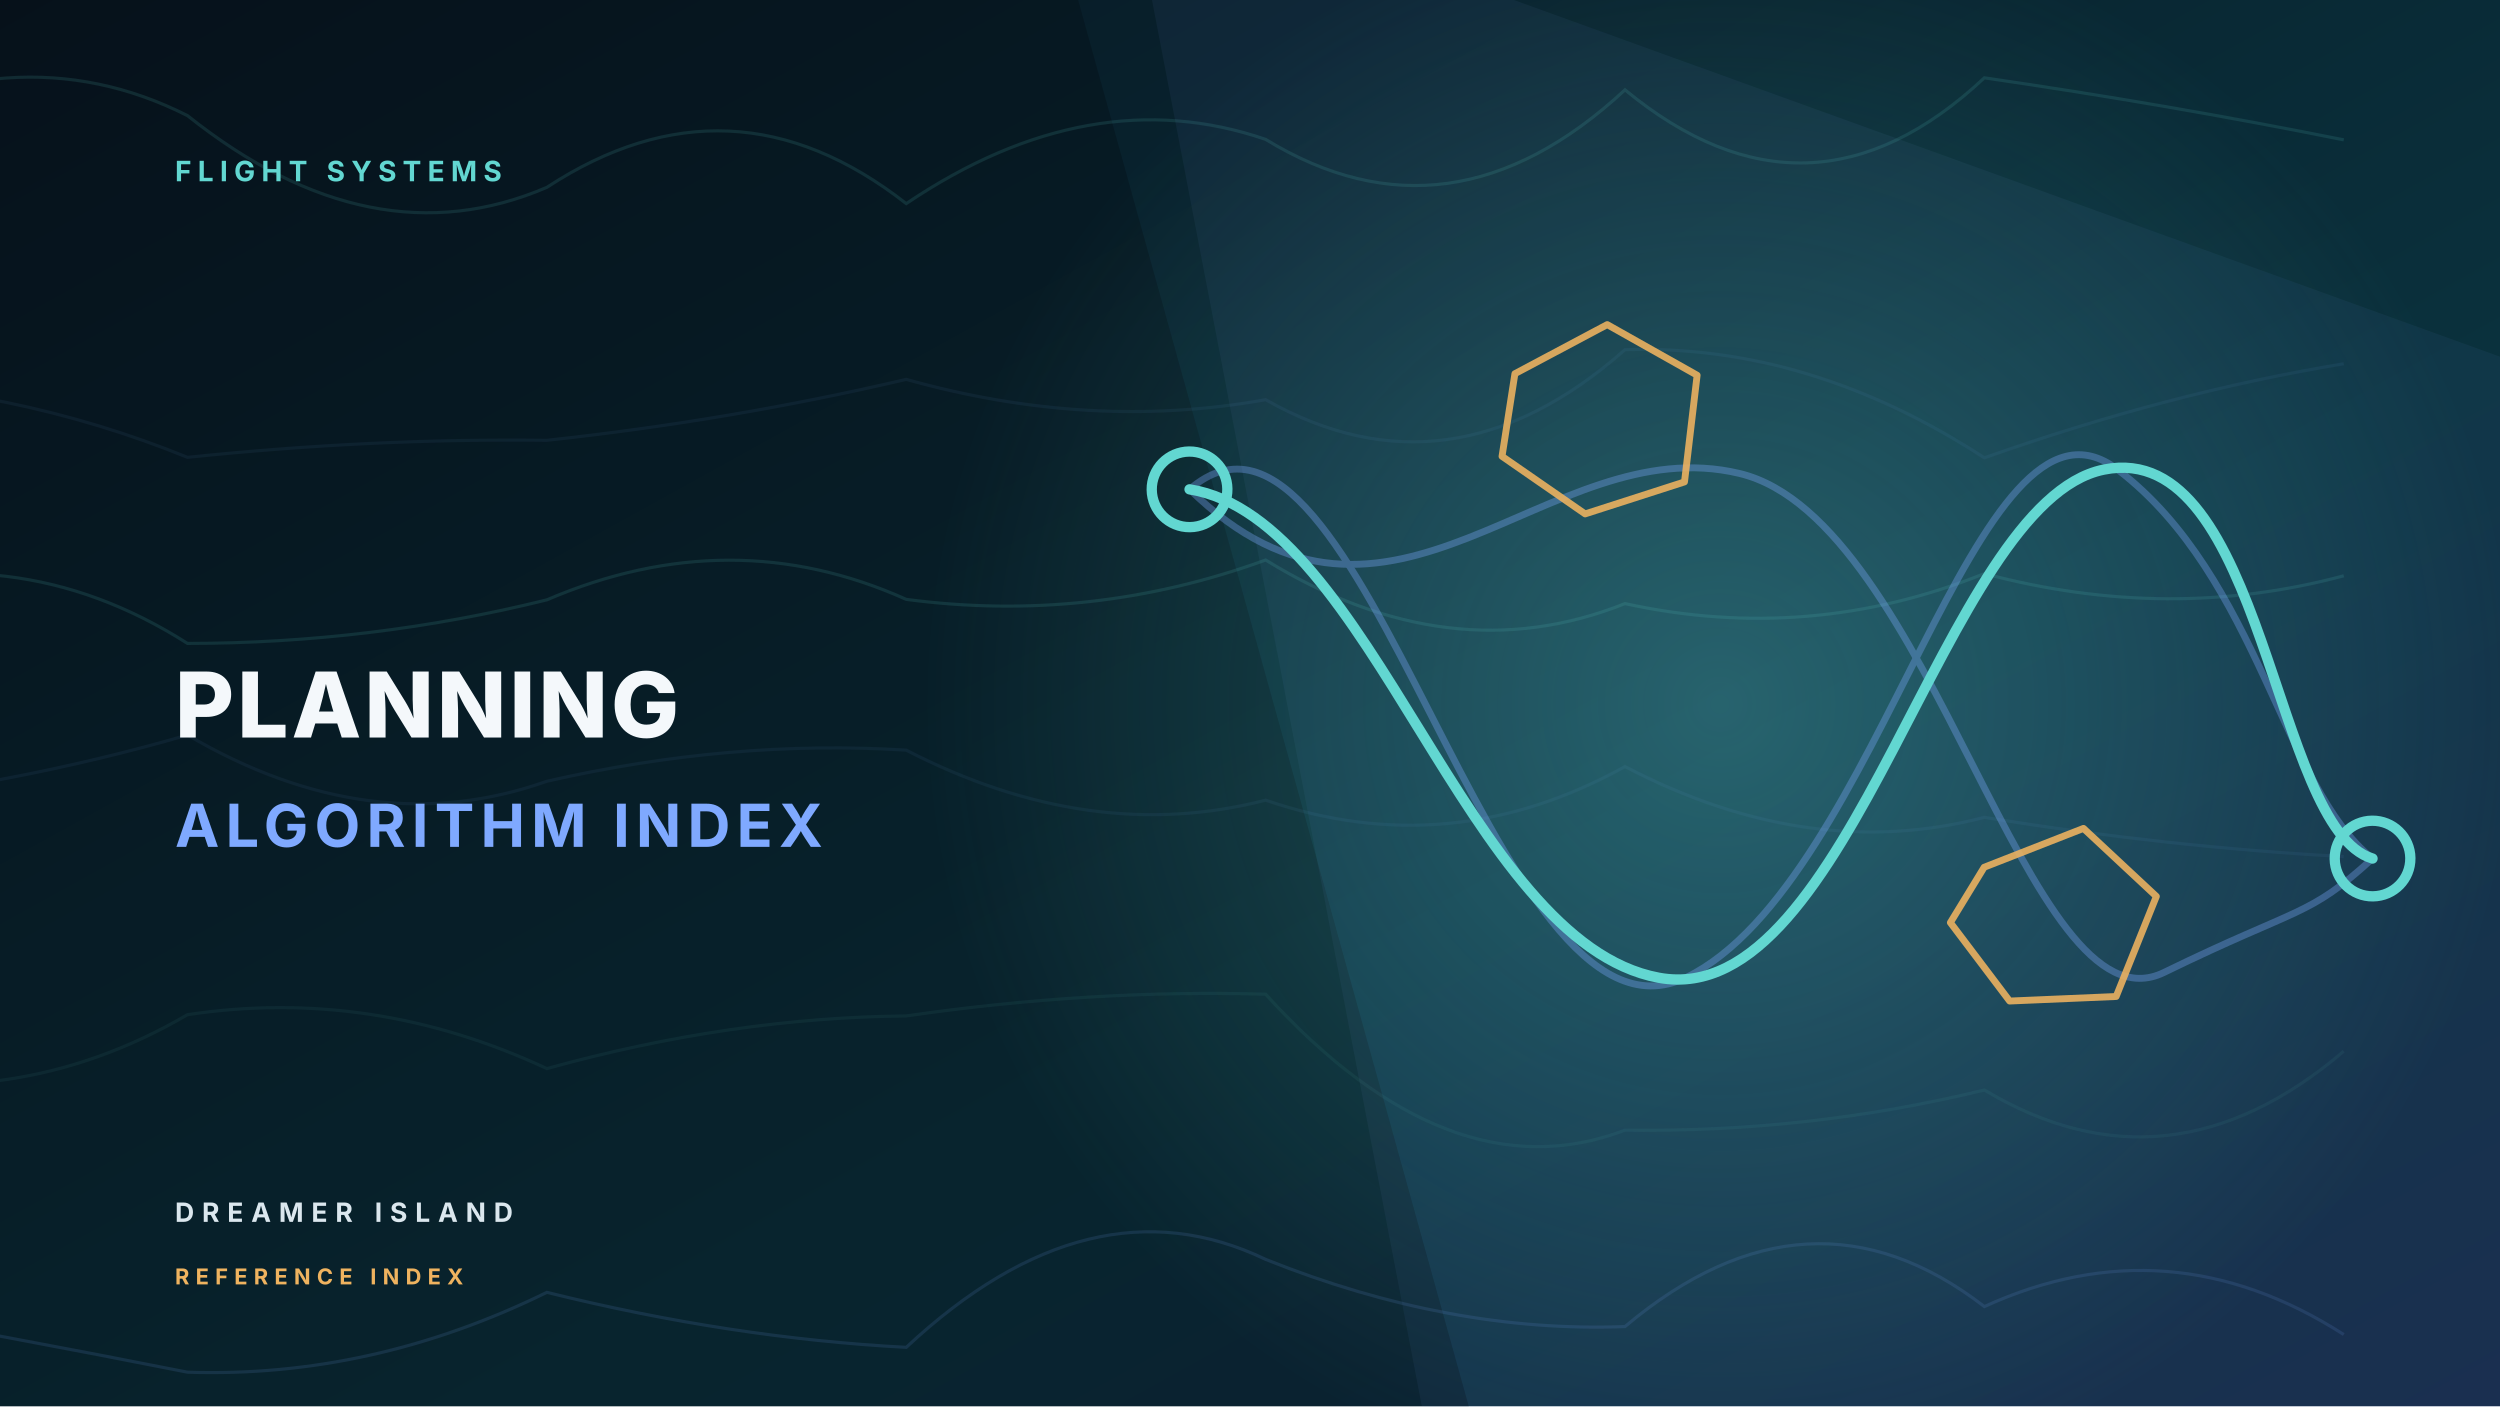
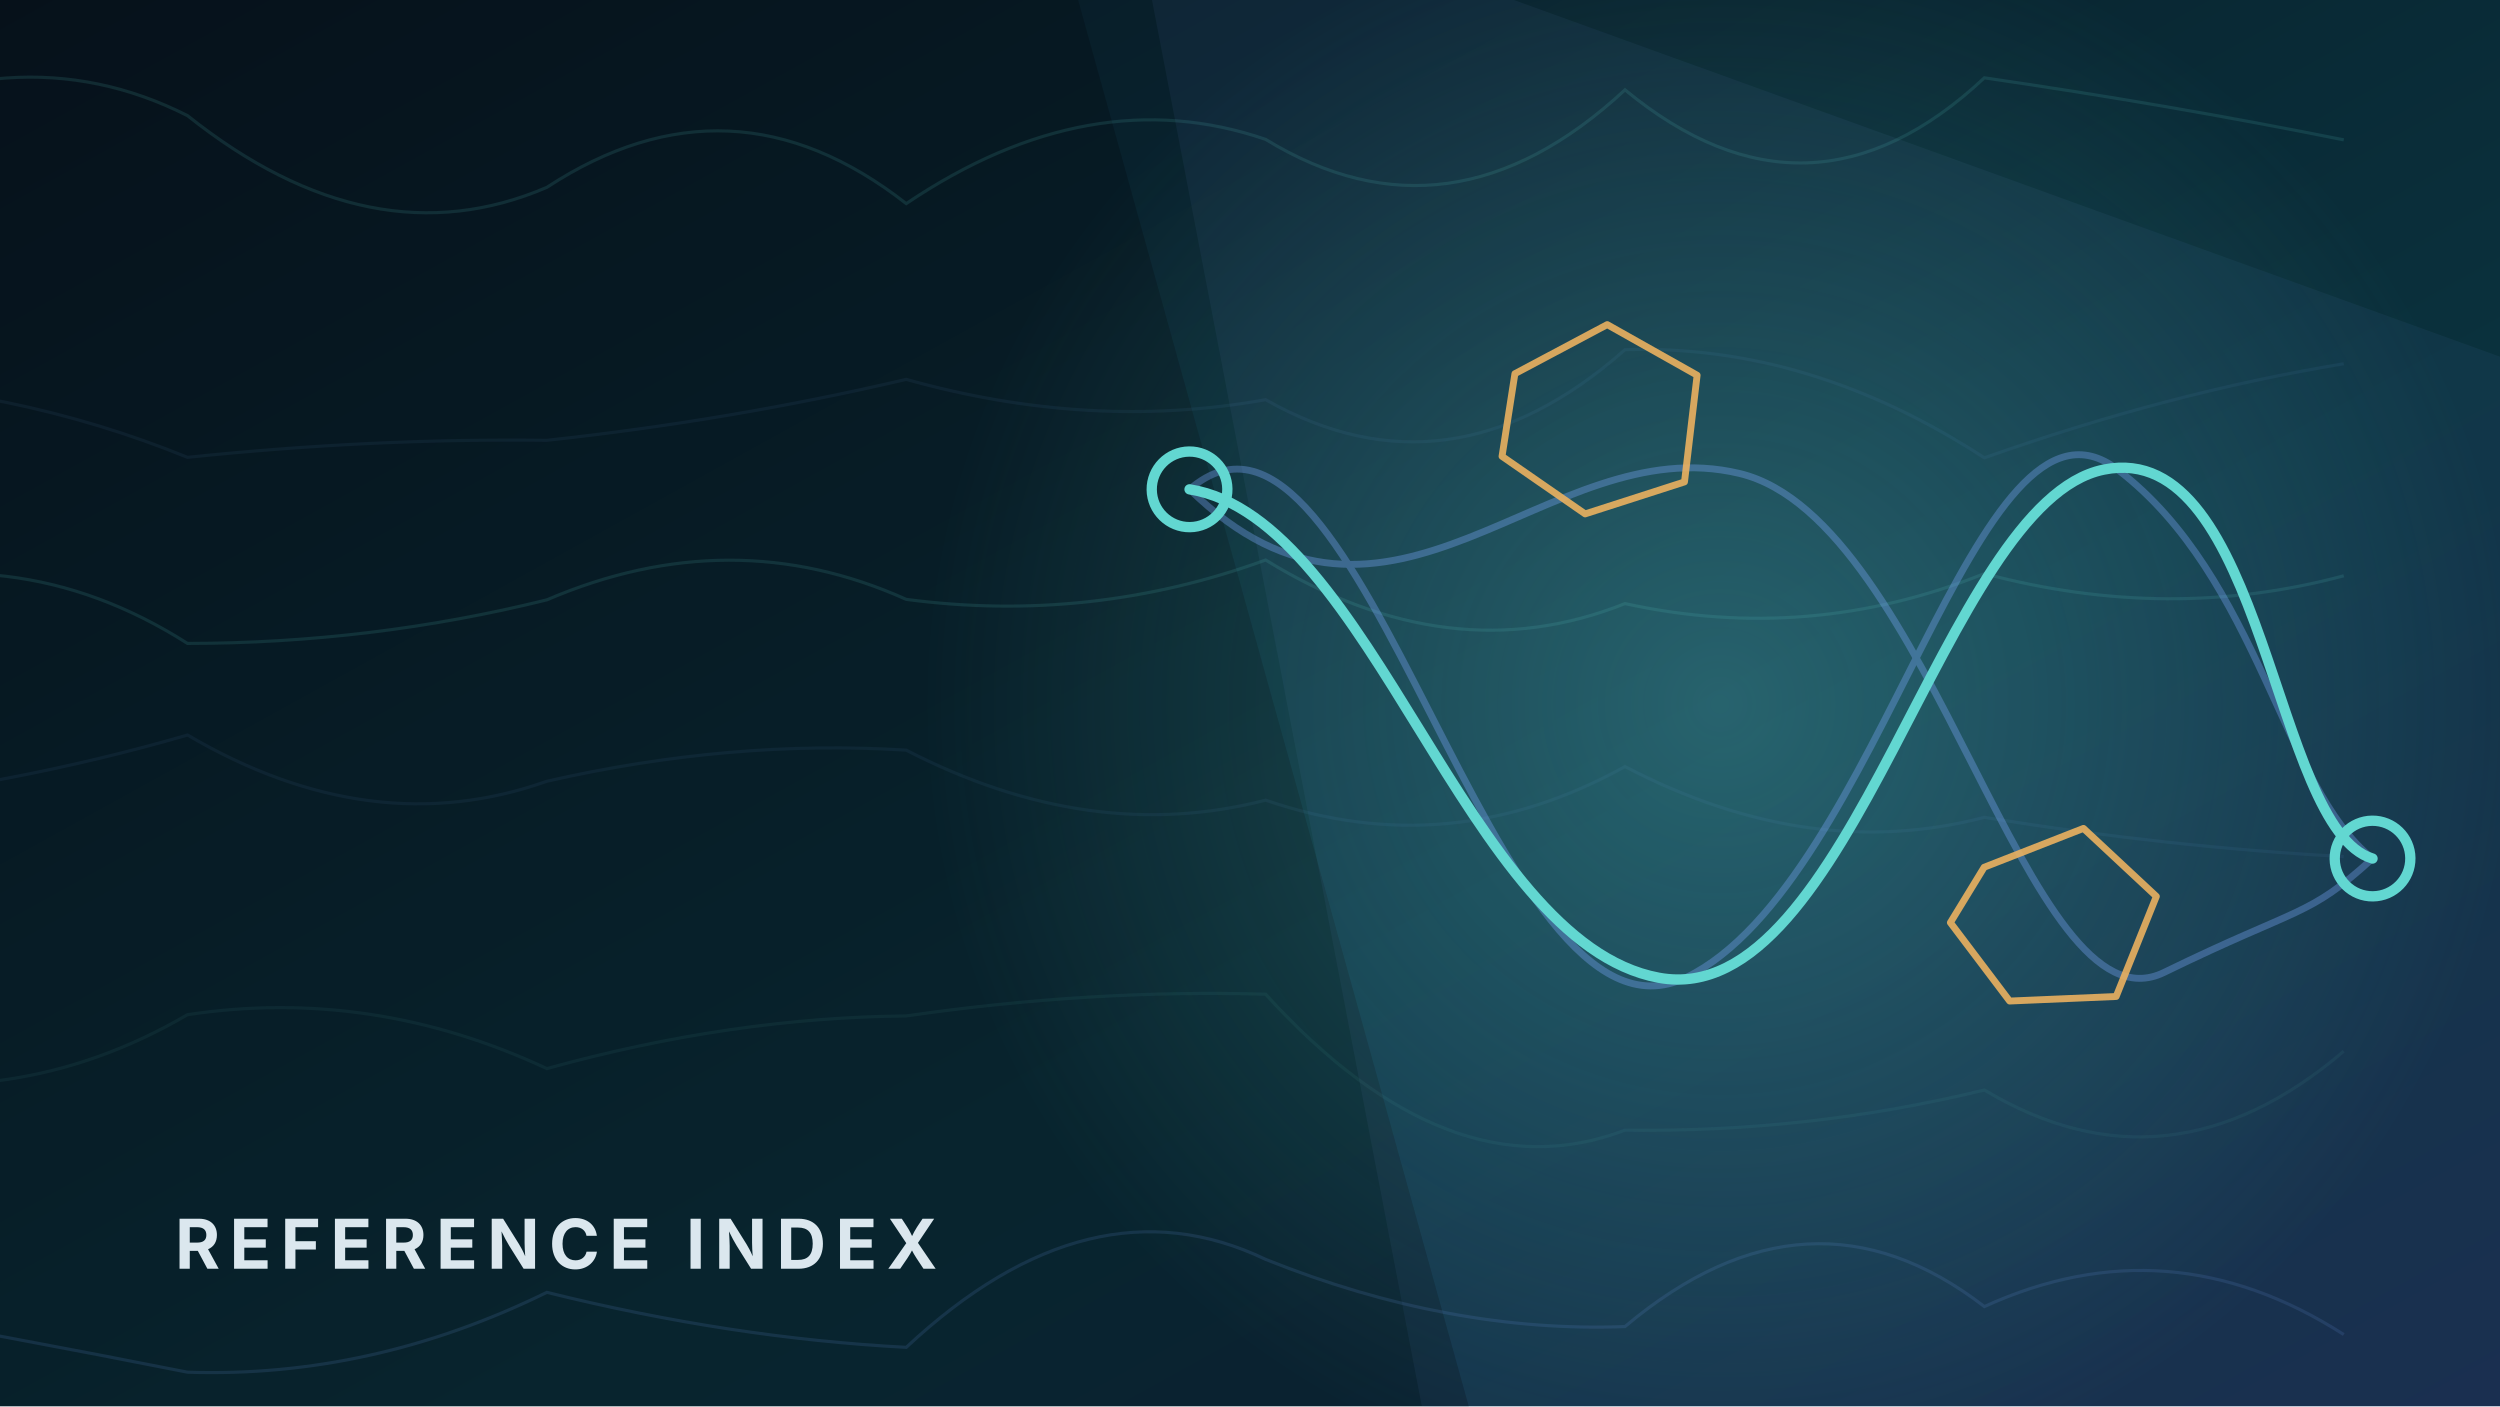
<svg xmlns="http://www.w3.org/2000/svg" width="1600" height="900" viewBox="0 0 1600 900" role="img" aria-labelledby="card-title card-desc">
  <defs>
    <linearGradient id="card-bg-a5317993d710" x1="0" y1="0" x2="1" y2="1">
      <stop stop-color="#07141f" />
      <stop offset=".62" stop-color="#0a313d" />
      <stop offset="1" stop-color="#142846" />
    </linearGradient>
    <radialGradient id="card-glow-a5317993d710">
      <stop stop-color="#62d7d1" stop-opacity=".28" />
      <stop offset="1" stop-color="#62d7d1" stop-opacity="0" />
    </radialGradient>
    <linearGradient id="card-line-a5317993d710" x1="0" y1="0" x2="1" y2="0">
      <stop stop-color="#62d7d1" />
      <stop offset="1" stop-color="#7fa9ff" />
    </linearGradient>
  </defs>
  <rect width="1600" height="900" fill="url(#card-bg-a5317993d710)" />
  <path d="M0 0h690l250 900H0Z" fill="#020b12" opacity=".34" />
  <path d="M720-90 1660 250v740L910 900Z" fill="#7fa9ff" opacity=".055" />
  <circle cx="1100.8" cy="450.7" r="510" fill="url(#card-glow-a5317993d710)" />
  <g opacity=".62">
    <path d="M-120 90.9 Q8 17.4 120 74 Q238 168 350 119.9 Q468 42.7 580 130.3 Q698 50.8 810 89.2 Q928 161.3 1040 57.5 Q1158 154.8 1270 49.8 Q1388 67 1500 89.5" fill="none" stroke="#62d7d1" stroke-width="2" opacity="0.2" />
    <path d="M-120 243.2 Q8 247.1 120 292.7 Q238 280.4 350 281.8 Q468 269 580 242.8 Q698 275.9 810 255.8 Q928 322.7 1040 223.8 Q1158 220.1 1270 293 Q1388 251.3 1500 232.8" fill="none" stroke="#7fa9ff" stroke-width="2" opacity="0.1" />
    <path d="M-120 382.8 Q8 340.4 120 411.8 Q238 411.7 350 383.9 Q468 333.3 580 383.6 Q698 399.2 810 358.4 Q928 431 1040 386.3 Q1158 412.1 1270 367.1 Q1388 398.6 1500 368.5" fill="none" stroke="#62d7d1" stroke-width="2" opacity="0.2" />
    <path d="M-120 516.3 Q8 503 120 470.4 Q238 539.7 350 500 Q468 473.1 580 480.1 Q698 541 810 512.1 Q928 552.7 1040 490.6 Q1158 552.3 1270 523.1 Q1388 542.2 1500 548.2" fill="none" stroke="#7fa9ff" stroke-width="2" opacity="0.1" />
    <path d="M-120 684.7 Q8 714.8 120 649.4 Q238 631.6 350 683.9 Q468 651.2 580 650.2 Q698 633.1 810 636.3 Q928 766 1040 723.3 Q1158 724.9 1270 697.6 Q1388 768.2 1500 672.8" fill="none" stroke="#62d7d1" stroke-width="2" opacity="0.1" />
    <path d="M-120 833.3 Q8 856 120 878.2 Q238 882.1 350 827.1 Q468 856.4 580 862.3 Q698 752.2 810 806 Q928 853.3 1040 849 Q1158 749.8 1270 836.2 Q1388 782.3 1500 854.1" fill="none" stroke="#7fa9ff" stroke-width="2" opacity="0.2" />
  </g>
  <g transform="translate(1138.9 444.2) rotate(-0.6) scale(1.1)">
    <g fill="none" stroke="#7fa9ff" stroke-width="4" stroke-linecap="round" stroke-linejoin="round" opacity=".34">
      <path d="M-342 -122.7C-240 -208.7-170 218.3-56 164.3S116 -192.6 198 -128.6S292 57.3 344 99.3" />
      <path d="M-342 -122.7C-226 -6.7-134 -156.6-22 -128.6S142 202.3 222 164.3S306 133.3 344 99.3" />
    </g>
    <g fill="none" stroke="#62d7d1" stroke-width="6" stroke-linecap="round" stroke-linejoin="round">
      <path d="M-342 -122.7C-236 -104.7-184 142.3-72 164.3S96 -110.6 190 -128.6S286 81.3 344 99.3" />
      <circle cx="-342" cy="-122.7" r="22" />
      <circle cx="344" cy="99.3" r="22" />
    </g>
    <g fill="none" stroke="#efb35f" stroke-width="4" stroke-linecap="round" stroke-linejoin="round" opacity=".88">
      <path d="m-152-188 54-28 52 30-8 62-58 18-48-34Z" />
      <path d="m118 102 58-22 42 40-24 58-62 2-34-46Z" />
    </g>
  </g>
  <path d="M72 76v748" stroke="url(#card-line-a5317993d710)" stroke-width="4" />
  <g font-family="Inter, ui-sans-serif, system-ui, -apple-system, BlinkMacSystemFont, Segoe UI, sans-serif">
-     <text x="112" y="116" fill="#62d7d1" font-size="18" font-weight="700" letter-spacing="4">FLIGHT SYSTEMS</text>
-     <text x="112" y="472" fill="#f4f8fb" font-size="58" font-weight="760" letter-spacing="2">PLANNING</text>
-     <text x="112" y="542" fill="#7fa9ff" font-size="38" font-weight="650" letter-spacing="4">ALGORITHM INDEX</text>
-     <text x="112" y="782" fill="#dbe7ee" font-size="17" font-weight="650" letter-spacing="5">DREAMER ISLAND</text>
-     <text x="112" y="822" fill="#efb35f" font-size="14" font-weight="700" letter-spacing="4">REFERENCE INDEX</text>
+     <text x="112" y="812" fill="#dbe7ee" font-size="44" font-weight="700" letter-spacing="6">REFERENCE INDEX</text>
  </g>
</svg>
